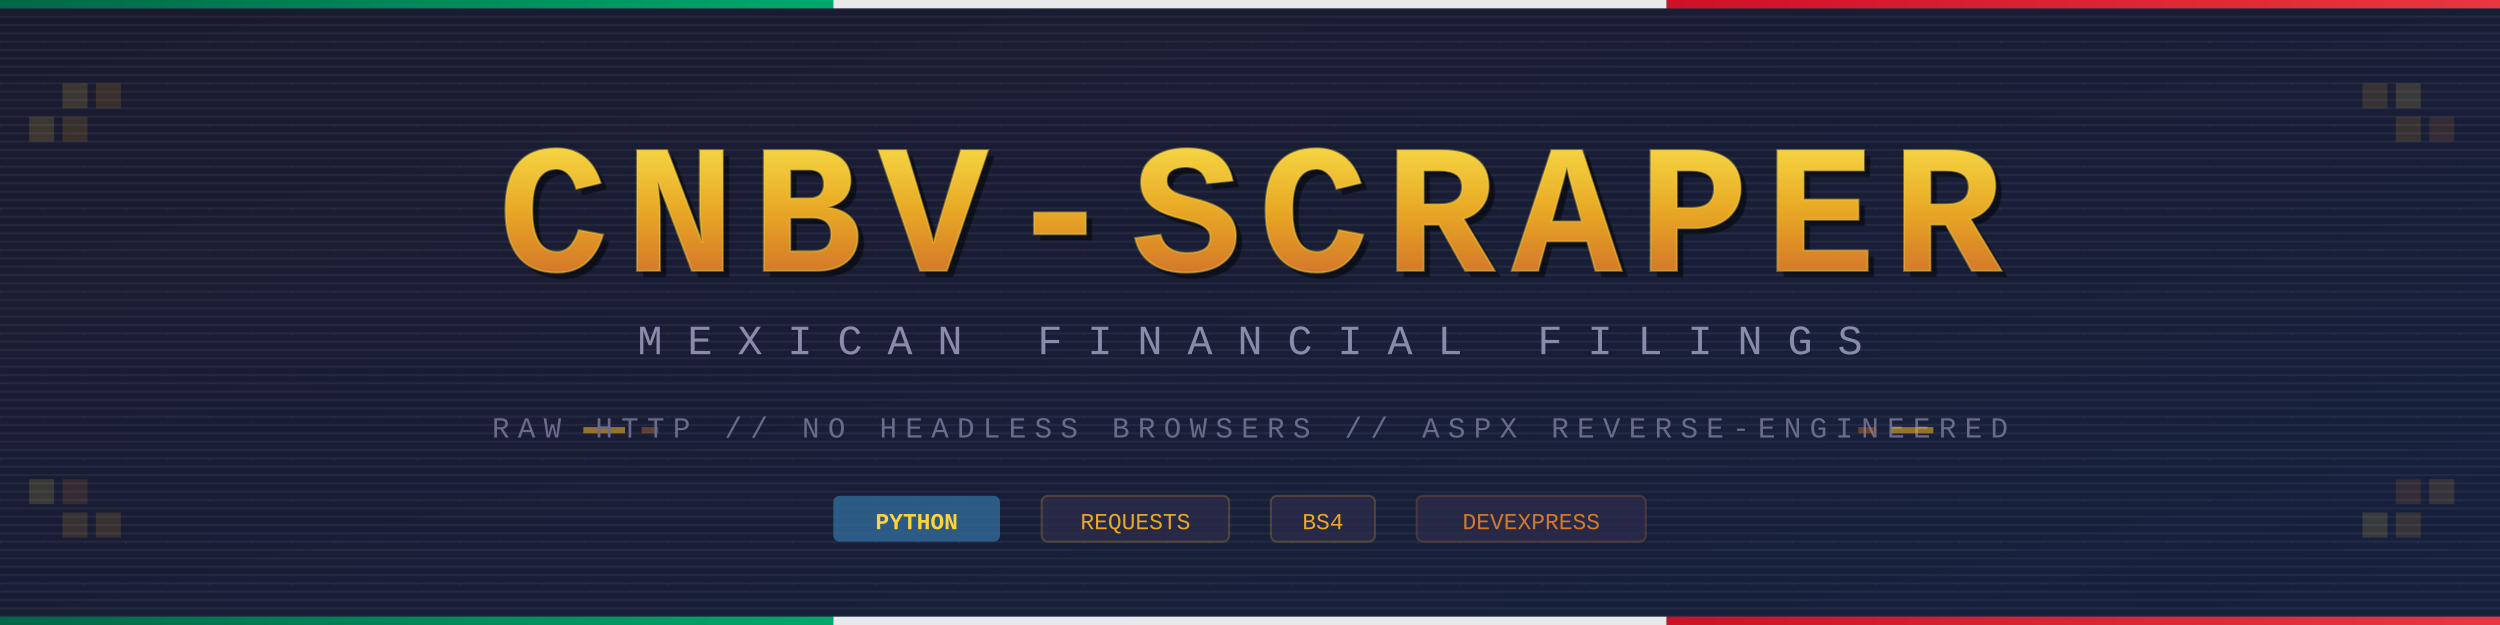
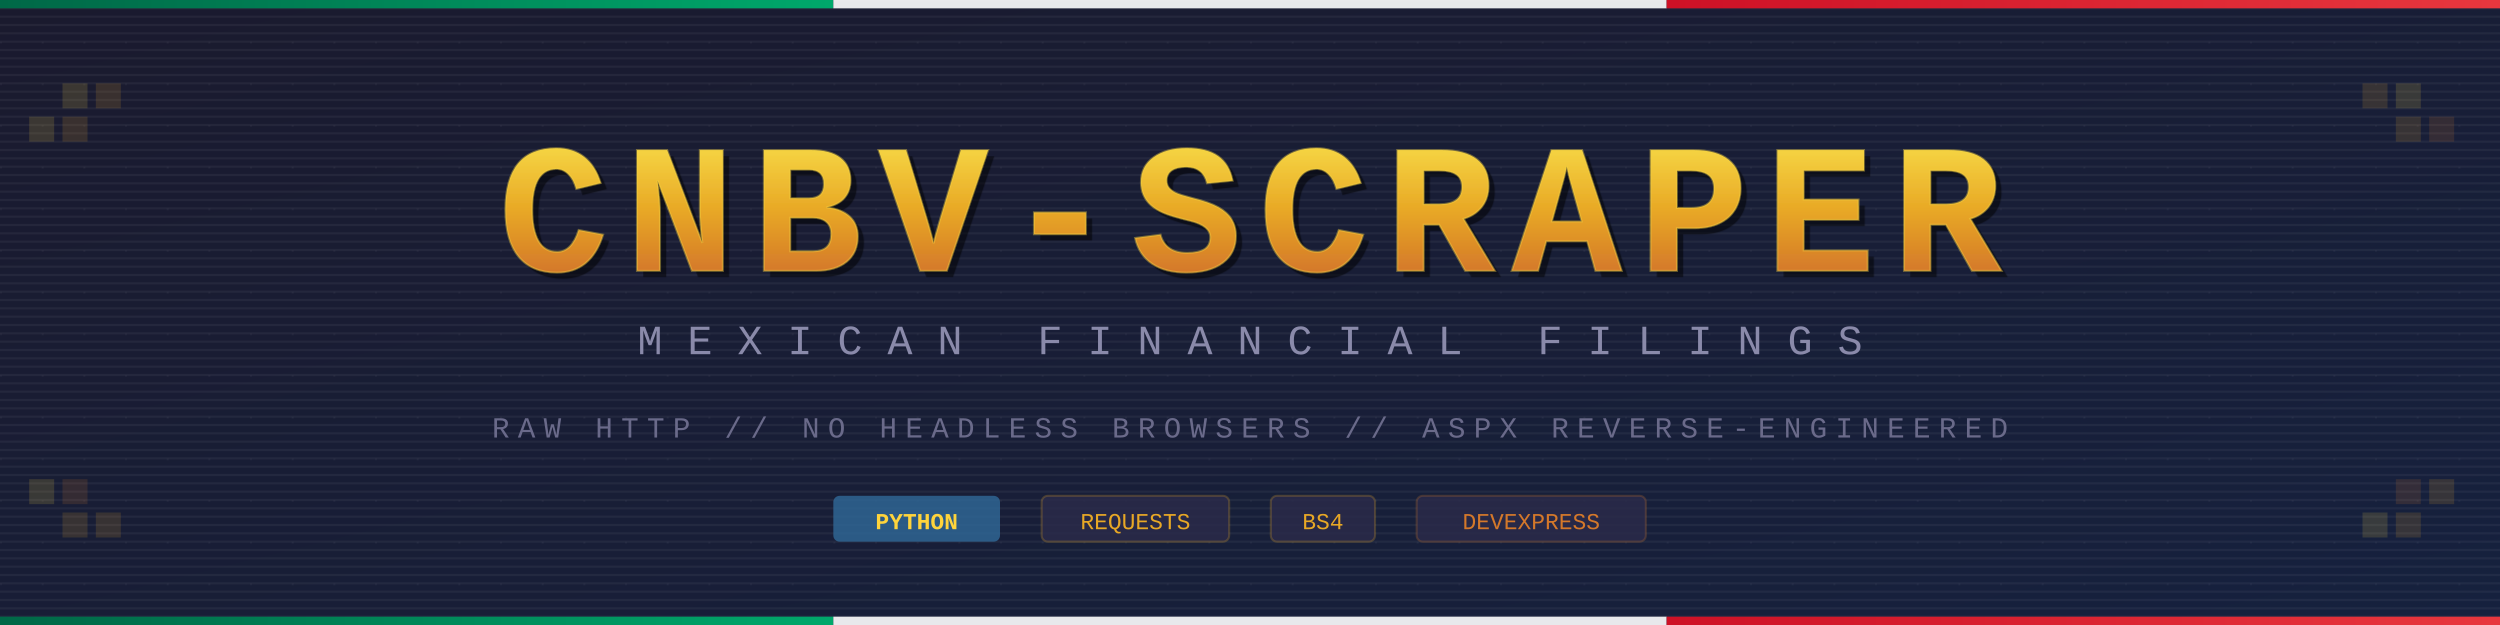
<svg xmlns="http://www.w3.org/2000/svg" viewBox="0 0 1200 300" width="1200" height="300">
  <defs>
    <linearGradient id="bgGrad" x1="0%" y1="0%" x2="100%" y2="100%">
      <stop offset="0%" style="stop-color:#1a1a2e" />
      <stop offset="100%" style="stop-color:#16213e" />
    </linearGradient>
    <linearGradient id="goldGrad" x1="0%" y1="0%" x2="0%" y2="100%">
      <stop offset="0%" style="stop-color:#f5d442" />
      <stop offset="50%" style="stop-color:#e8a825" />
      <stop offset="100%" style="stop-color:#d4782a" />
    </linearGradient>
    <linearGradient id="greenGrad" x1="0%" y1="0%" x2="100%" y2="0%">
      <stop offset="0%" style="stop-color:#006847" />
      <stop offset="100%" style="stop-color:#00a86b" />
    </linearGradient>
    <linearGradient id="redGrad" x1="0%" y1="0%" x2="100%" y2="0%">
      <stop offset="0%" style="stop-color:#ce1126" />
      <stop offset="100%" style="stop-color:#e8373e" />
    </linearGradient>
    <filter id="glow">
      <feGaussianBlur stdDeviation="3" result="blur" />
      <feComposite in="SourceGraphic" in2="blur" operator="over" />
    </filter>
    <filter id="pixelShadow">
      <feDropShadow dx="3" dy="3" stdDeviation="0" flood-color="#000" flood-opacity="0.5" />
    </filter>
    <pattern id="grid" width="20" height="20" patternUnits="userSpaceOnUse">
      <rect width="20" height="20" fill="none" />
      <rect width="1" height="1" x="0" y="0" fill="#ffffff" opacity="0.03" />
    </pattern>
  </defs>
  <rect width="1200" height="300" fill="url(#bgGrad)" />
  <rect width="1200" height="300" fill="url(#grid)" />
  <g opacity="0.05">
    <line x1="0" y1="0" x2="1200" y2="0" stroke="#fff" stroke-width="1" />
    <line x1="0" y1="4" x2="1200" y2="4" stroke="#fff" stroke-width="1" />
    <line x1="0" y1="8" x2="1200" y2="8" stroke="#fff" stroke-width="1" />
    <line x1="0" y1="12" x2="1200" y2="12" stroke="#fff" stroke-width="1" />
    <line x1="0" y1="16" x2="1200" y2="16" stroke="#fff" stroke-width="1" />
    <line x1="0" y1="20" x2="1200" y2="20" stroke="#fff" stroke-width="1" />
    <line x1="0" y1="24" x2="1200" y2="24" stroke="#fff" stroke-width="1" />
    <line x1="0" y1="28" x2="1200" y2="28" stroke="#fff" stroke-width="1" />
    <line x1="0" y1="32" x2="1200" y2="32" stroke="#fff" stroke-width="1" />
    <line x1="0" y1="36" x2="1200" y2="36" stroke="#fff" stroke-width="1" />
    <line x1="0" y1="40" x2="1200" y2="40" stroke="#fff" stroke-width="1" />
    <line x1="0" y1="44" x2="1200" y2="44" stroke="#fff" stroke-width="1" />
    <line x1="0" y1="48" x2="1200" y2="48" stroke="#fff" stroke-width="1" />
    <line x1="0" y1="52" x2="1200" y2="52" stroke="#fff" stroke-width="1" />
    <line x1="0" y1="56" x2="1200" y2="56" stroke="#fff" stroke-width="1" />
    <line x1="0" y1="60" x2="1200" y2="60" stroke="#fff" stroke-width="1" />
    <line x1="0" y1="64" x2="1200" y2="64" stroke="#fff" stroke-width="1" />
    <line x1="0" y1="68" x2="1200" y2="68" stroke="#fff" stroke-width="1" />
    <line x1="0" y1="72" x2="1200" y2="72" stroke="#fff" stroke-width="1" />
    <line x1="0" y1="76" x2="1200" y2="76" stroke="#fff" stroke-width="1" />
    <line x1="0" y1="80" x2="1200" y2="80" stroke="#fff" stroke-width="1" />
    <line x1="0" y1="84" x2="1200" y2="84" stroke="#fff" stroke-width="1" />
    <line x1="0" y1="88" x2="1200" y2="88" stroke="#fff" stroke-width="1" />
    <line x1="0" y1="92" x2="1200" y2="92" stroke="#fff" stroke-width="1" />
    <line x1="0" y1="96" x2="1200" y2="96" stroke="#fff" stroke-width="1" />
    <line x1="0" y1="100" x2="1200" y2="100" stroke="#fff" stroke-width="1" />
    <line x1="0" y1="104" x2="1200" y2="104" stroke="#fff" stroke-width="1" />
    <line x1="0" y1="108" x2="1200" y2="108" stroke="#fff" stroke-width="1" />
    <line x1="0" y1="112" x2="1200" y2="112" stroke="#fff" stroke-width="1" />
    <line x1="0" y1="116" x2="1200" y2="116" stroke="#fff" stroke-width="1" />
    <line x1="0" y1="120" x2="1200" y2="120" stroke="#fff" stroke-width="1" />
    <line x1="0" y1="124" x2="1200" y2="124" stroke="#fff" stroke-width="1" />
    <line x1="0" y1="128" x2="1200" y2="128" stroke="#fff" stroke-width="1" />
    <line x1="0" y1="132" x2="1200" y2="132" stroke="#fff" stroke-width="1" />
    <line x1="0" y1="136" x2="1200" y2="136" stroke="#fff" stroke-width="1" />
    <line x1="0" y1="140" x2="1200" y2="140" stroke="#fff" stroke-width="1" />
    <line x1="0" y1="144" x2="1200" y2="144" stroke="#fff" stroke-width="1" />
    <line x1="0" y1="148" x2="1200" y2="148" stroke="#fff" stroke-width="1" />
    <line x1="0" y1="152" x2="1200" y2="152" stroke="#fff" stroke-width="1" />
    <line x1="0" y1="156" x2="1200" y2="156" stroke="#fff" stroke-width="1" />
    <line x1="0" y1="160" x2="1200" y2="160" stroke="#fff" stroke-width="1" />
    <line x1="0" y1="164" x2="1200" y2="164" stroke="#fff" stroke-width="1" />
    <line x1="0" y1="168" x2="1200" y2="168" stroke="#fff" stroke-width="1" />
    <line x1="0" y1="172" x2="1200" y2="172" stroke="#fff" stroke-width="1" />
    <line x1="0" y1="176" x2="1200" y2="176" stroke="#fff" stroke-width="1" />
    <line x1="0" y1="180" x2="1200" y2="180" stroke="#fff" stroke-width="1" />
    <line x1="0" y1="184" x2="1200" y2="184" stroke="#fff" stroke-width="1" />
    <line x1="0" y1="188" x2="1200" y2="188" stroke="#fff" stroke-width="1" />
    <line x1="0" y1="192" x2="1200" y2="192" stroke="#fff" stroke-width="1" />
    <line x1="0" y1="196" x2="1200" y2="196" stroke="#fff" stroke-width="1" />
    <line x1="0" y1="200" x2="1200" y2="200" stroke="#fff" stroke-width="1" />
    <line x1="0" y1="204" x2="1200" y2="204" stroke="#fff" stroke-width="1" />
    <line x1="0" y1="208" x2="1200" y2="208" stroke="#fff" stroke-width="1" />
    <line x1="0" y1="212" x2="1200" y2="212" stroke="#fff" stroke-width="1" />
    <line x1="0" y1="216" x2="1200" y2="216" stroke="#fff" stroke-width="1" />
    <line x1="0" y1="220" x2="1200" y2="220" stroke="#fff" stroke-width="1" />
    <line x1="0" y1="224" x2="1200" y2="224" stroke="#fff" stroke-width="1" />
    <line x1="0" y1="228" x2="1200" y2="228" stroke="#fff" stroke-width="1" />
    <line x1="0" y1="232" x2="1200" y2="232" stroke="#fff" stroke-width="1" />
    <line x1="0" y1="236" x2="1200" y2="236" stroke="#fff" stroke-width="1" />
    <line x1="0" y1="240" x2="1200" y2="240" stroke="#fff" stroke-width="1" />
    <line x1="0" y1="244" x2="1200" y2="244" stroke="#fff" stroke-width="1" />
    <line x1="0" y1="248" x2="1200" y2="248" stroke="#fff" stroke-width="1" />
    <line x1="0" y1="252" x2="1200" y2="252" stroke="#fff" stroke-width="1" />
    <line x1="0" y1="256" x2="1200" y2="256" stroke="#fff" stroke-width="1" />
    <line x1="0" y1="260" x2="1200" y2="260" stroke="#fff" stroke-width="1" />
    <line x1="0" y1="264" x2="1200" y2="264" stroke="#fff" stroke-width="1" />
    <line x1="0" y1="268" x2="1200" y2="268" stroke="#fff" stroke-width="1" />
    <line x1="0" y1="272" x2="1200" y2="272" stroke="#fff" stroke-width="1" />
    <line x1="0" y1="276" x2="1200" y2="276" stroke="#fff" stroke-width="1" />
    <line x1="0" y1="280" x2="1200" y2="280" stroke="#fff" stroke-width="1" />
    <line x1="0" y1="284" x2="1200" y2="284" stroke="#fff" stroke-width="1" />
    <line x1="0" y1="288" x2="1200" y2="288" stroke="#fff" stroke-width="1" />
    <line x1="0" y1="292" x2="1200" y2="292" stroke="#fff" stroke-width="1" />
    <line x1="0" y1="296" x2="1200" y2="296" stroke="#fff" stroke-width="1" />
  </g>
  <rect x="0" y="0" width="400" height="4" fill="url(#greenGrad)" />
  <rect x="400" y="0" width="400" height="4" fill="#ffffff" opacity="0.9" />
  <rect x="800" y="0" width="400" height="4" fill="url(#redGrad)" />
  <g opacity="0.15">
    <rect x="30" y="40" width="12" height="12" fill="#f5d442" />
    <rect x="30" y="56" width="12" height="12" fill="#e8a825" />
    <rect x="46" y="40" width="12" height="12" fill="#e8a825" />
    <rect x="14" y="56" width="12" height="12" fill="#f5d442" />
    <rect x="30" y="230" width="12" height="12" fill="#d4782a" />
    <rect x="46" y="246" width="12" height="12" fill="#e8a825" />
    <rect x="14" y="230" width="12" height="12" fill="#f5d442" />
    <rect x="30" y="246" width="12" height="12" fill="#e8a825" />
  </g>
  <g opacity="0.15">
    <rect x="1150" y="40" width="12" height="12" fill="#f5d442" />
    <rect x="1150" y="56" width="12" height="12" fill="#e8a825" />
    <rect x="1166" y="56" width="12" height="12" fill="#d4782a" />
    <rect x="1134" y="40" width="12" height="12" fill="#e8a825" />
    <rect x="1150" y="230" width="12" height="12" fill="#d4782a" />
    <rect x="1134" y="246" width="12" height="12" fill="#f5d442" />
    <rect x="1166" y="230" width="12" height="12" fill="#e8a825" />
    <rect x="1150" y="246" width="12" height="12" fill="#e8a825" />
  </g>
  <g filter="url(#pixelShadow)">
    <text x="600" y="130" text-anchor="middle" font-family="'Courier New', 'Consolas', monospace" font-size="88" font-weight="900" fill="url(#goldGrad)" letter-spacing="8">
      CNBV-SCRAPER
    </text>
  </g>
  <text x="600" y="130" text-anchor="middle" font-family="'Courier New', 'Consolas', monospace" font-size="88" font-weight="900" fill="none" stroke="#f5d442" stroke-width="1" opacity="0.4" letter-spacing="8">
    CNBV-SCRAPER
  </text>
  <text x="600" y="170" text-anchor="middle" font-family="'Courier New', 'Consolas', monospace" font-size="20" fill="#8a8aaa" letter-spacing="12">
    MEXICAN FINANCIAL FILINGS
  </text>
  <g>
-     <rect x="280" y="205" width="20" height="3" fill="#e8a825" opacity="0.6" />
-     <rect x="308" y="205" width="8" height="3" fill="#d4782a" opacity="0.4" />
    <text x="600" y="210" text-anchor="middle" font-family="'Courier New', 'Consolas', monospace" font-size="14" fill="#6a6a8a" letter-spacing="4">
      RAW HTTP // NO HEADLESS BROWSERS // ASPX REVERSE-ENGINEERED
    </text>
-     <rect x="892" y="205" width="8" height="3" fill="#d4782a" opacity="0.4" />
-     <rect x="908" y="205" width="20" height="3" fill="#e8a825" opacity="0.6" />
  </g>
  <g transform="translate(600, 252)" text-anchor="middle">
    <rect x="-200" y="-14" width="80" height="22" rx="3" fill="#306998" opacity="0.8" />
    <text x="-160" y="2" font-family="'Courier New', monospace" font-size="11" fill="#ffd43b" text-anchor="middle" font-weight="bold">PYTHON</text>
    <rect x="-100" y="-14" width="90" height="22" rx="3" fill="#2a2a4a" opacity="0.8" stroke="#e8a825" stroke-width="1" stroke-opacity="0.3" />
    <text x="-55" y="2" font-family="'Courier New', monospace" font-size="11" fill="#e8a825" text-anchor="middle">REQUESTS</text>
    <rect x="10" y="-14" width="50" height="22" rx="3" fill="#2a2a4a" opacity="0.8" stroke="#e8a825" stroke-width="1" stroke-opacity="0.3" />
    <text x="35" y="2" font-family="'Courier New', monospace" font-size="11" fill="#e8a825" text-anchor="middle">BS4</text>
    <rect x="80" y="-14" width="110" height="22" rx="3" fill="#2a2a4a" opacity="0.8" stroke="#d4782a" stroke-width="1" stroke-opacity="0.3" />
    <text x="135" y="2" font-family="'Courier New', monospace" font-size="11" fill="#d4782a" text-anchor="middle">DEVEXPRESS</text>
  </g>
  <rect x="0" y="296" width="400" height="4" fill="url(#greenGrad)" />
  <rect x="400" y="296" width="400" height="4" fill="#ffffff" opacity="0.9" />
  <rect x="800" y="296" width="400" height="4" fill="url(#redGrad)" />
</svg>
